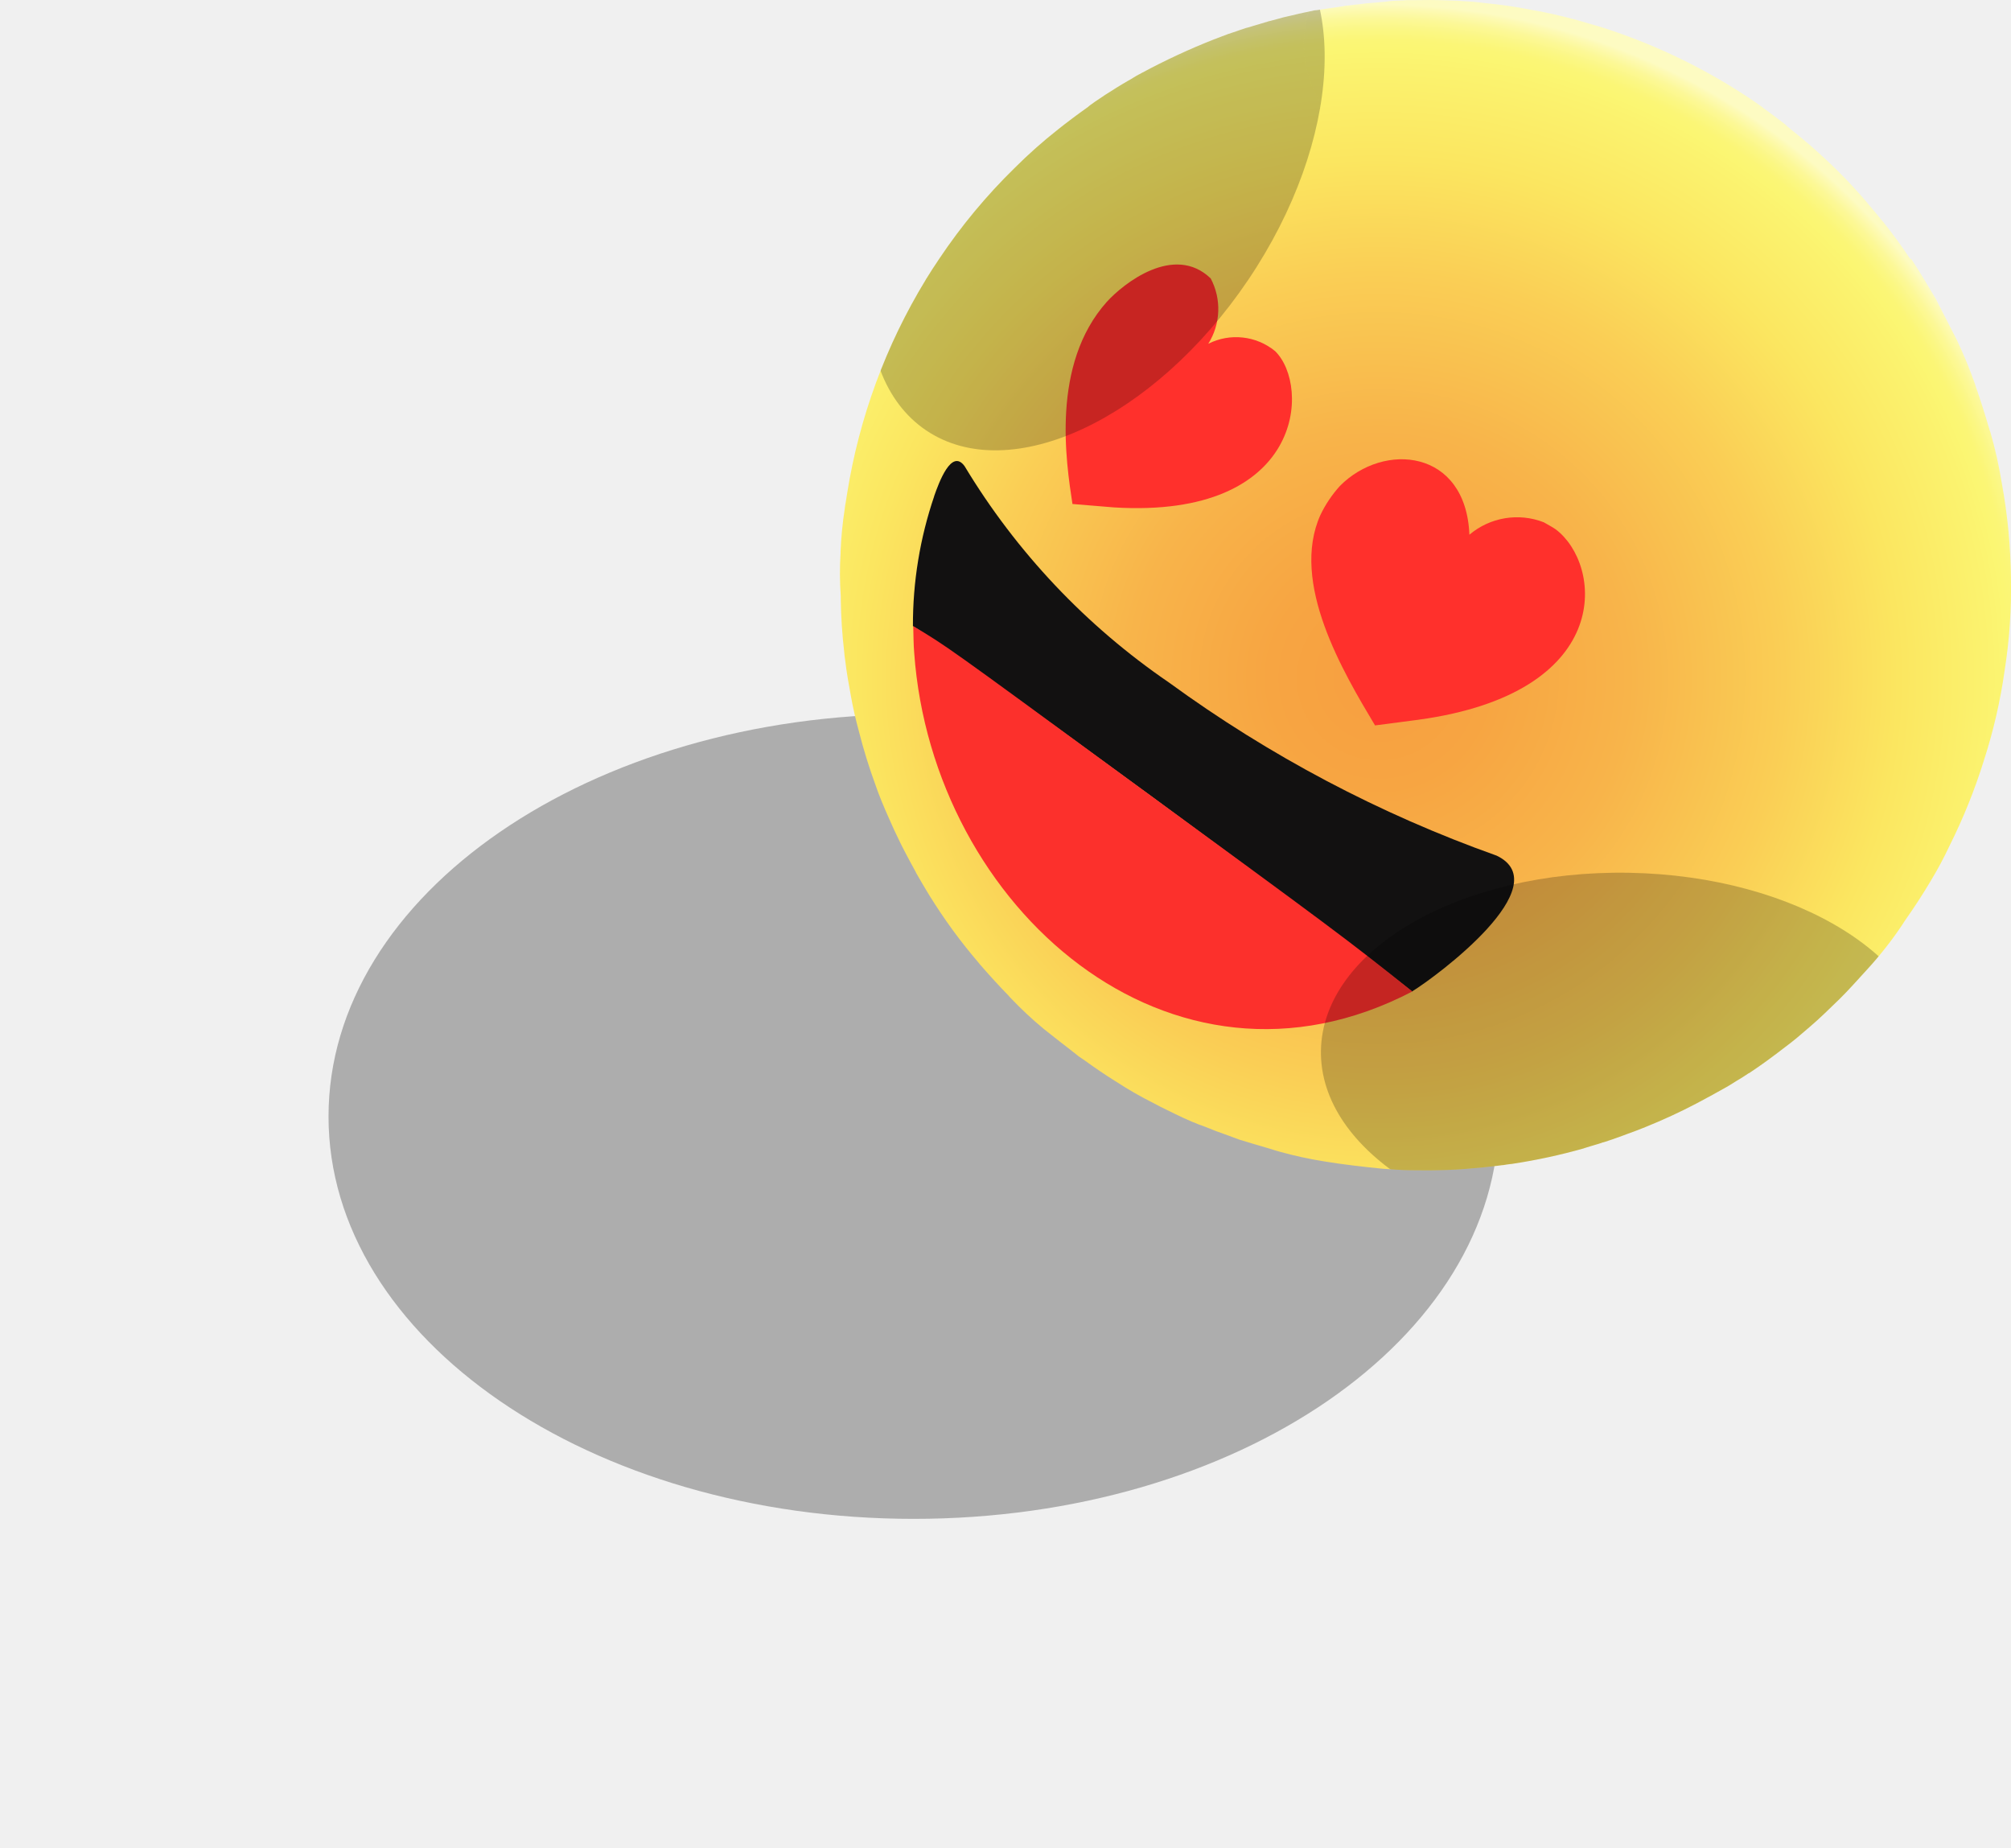
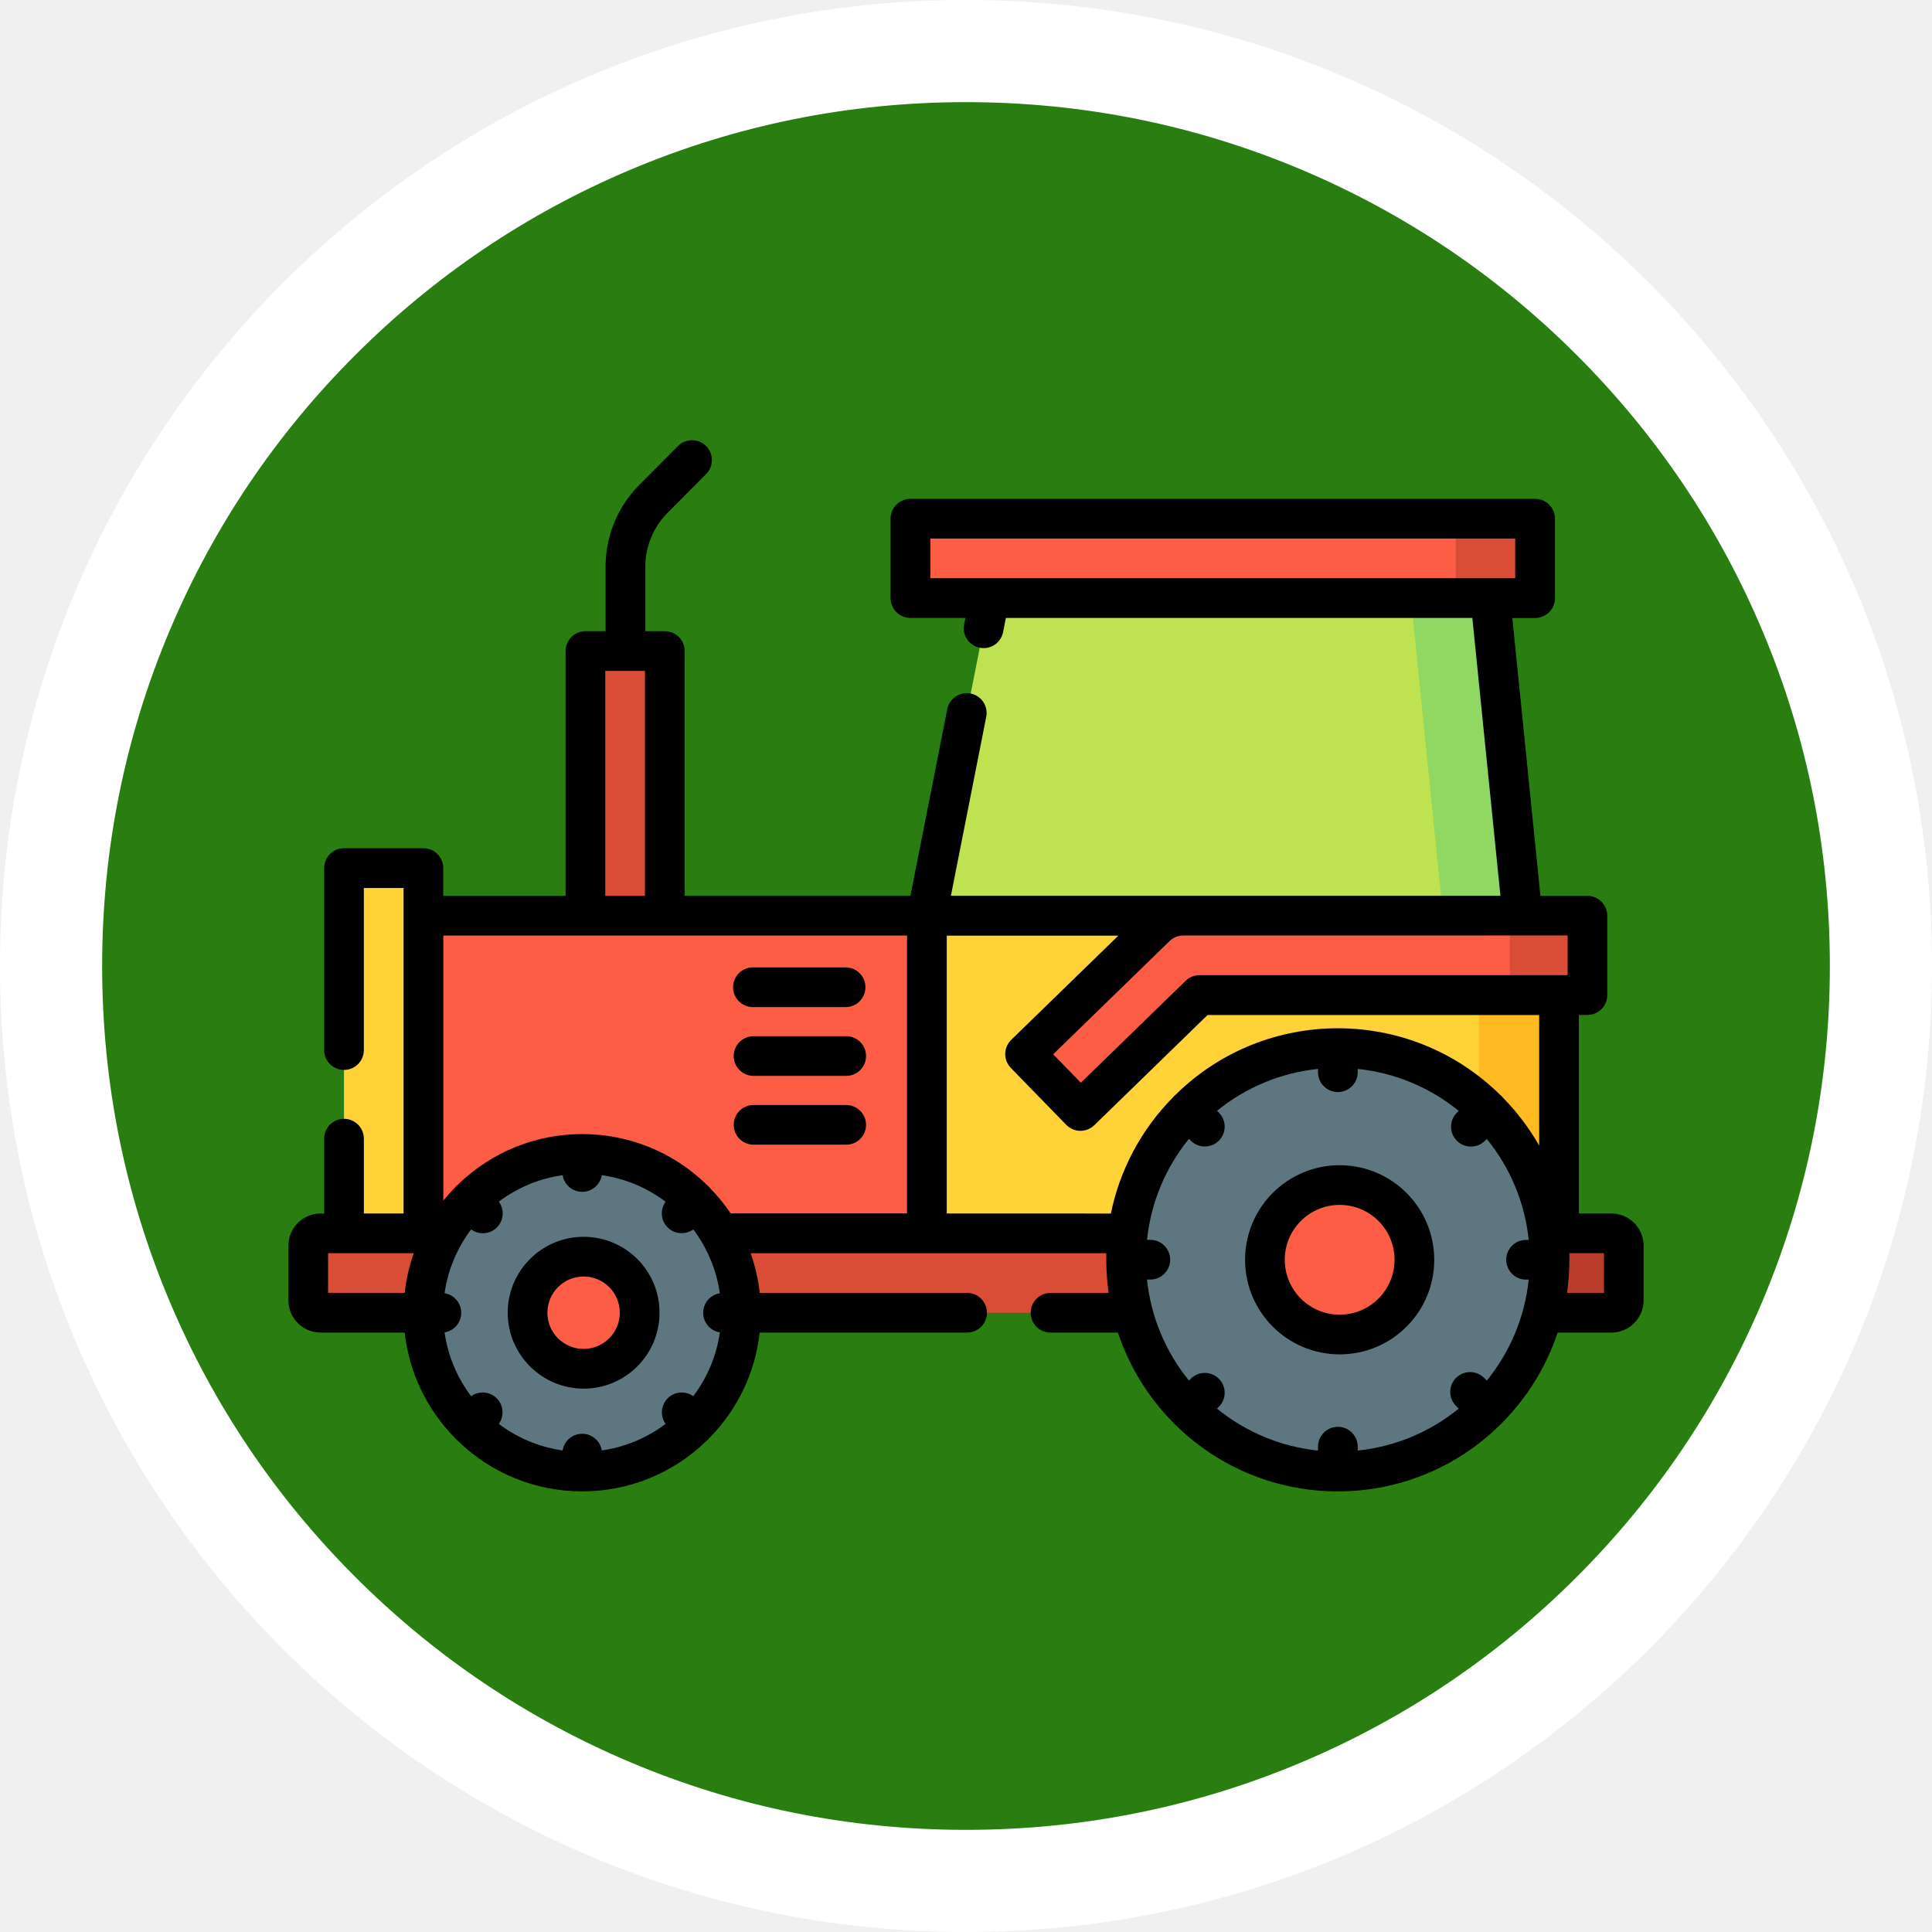
- <svg xmlns="http://www.w3.org/2000/svg" xmlns:xlink="http://www.w3.org/1999/xlink" width="82.478" height="75.758" viewBox="0 0 82.478 75.758">
-   <defs>
-     <radialGradient id="radial-gradient" cx="0.471" cy="0.58" r="0.575" gradientTransform="matrix(-0.999, -0.004, -0.004, 1, 0.933, 0.001)" gradientUnits="objectBoundingBox">
-       <stop offset="0" stop-color="#f79f40" />
-       <stop offset="0.163" stop-color="#f7a542" />
-       <stop offset="0.371" stop-color="#f8b44a" />
-       <stop offset="0.601" stop-color="#face55" />
-       <stop offset="0.771" stop-color="#fbe660" />
-       <stop offset="0.91" stop-color="#fbf36f" />
-       <stop offset="0.932" stop-color="#fbf672" />
-       <stop offset="0.947" stop-color="#fbf676" />
-       <stop offset="0.962" stop-color="#fbf783" />
-       <stop offset="0.978" stop-color="#fcf897" />
-       <stop offset="0.994" stop-color="#fdfab4" />
-       <stop offset="1" stop-color="#fdfbc2" />
-     </radialGradient>
-     <clipPath id="clip-path">
-       <path id="Trazado_116496" data-name="Trazado 116496" d="M52.65,29.84v-.06c0-.11-.03-.77-.15-1.75-.01-.09-.02-.17-.03-.26-.02-.12-.04-.25-.06-.38a23.894,23.894,0,0,0-3.15-8.77c0-.01-.01-.01-.01-.02-.17-.29-.35-.57-.54-.85h0a23.353,23.353,0,0,0-3.06-3.74,20.449,20.449,0,0,0-1.77-1.6c-.39-.32-.78-.62-1.19-.91a.265.265,0,0,1-.06-.05l-.05-.04-.21-.15c-.26-.18-.55-.37-.86-.57h0c-.01-.01-.02-.01-.03-.02-.15-.09-.3-.19-.47-.28-.07-.04-.15-.09-.22-.13s-.12-.07-.19-.11a1.092,1.092,0,0,0-.15-.08,25.413,25.413,0,0,0-2.93-1.4c-.26-.11-.47-.18-.58-.23l-.18-.07-.18-.07c-.01,0-.02-.01-.03-.01l-.04-.01-.3-.1-.04-.01c-.01,0-.03-.01-.04-.01l-.2-.07a2.759,2.759,0,0,0-.27-.08l-.23-.07c-.04-.01-.09-.03-.13-.04-.01,0-.03-.01-.04-.01s-.03-.01-.05-.01a.636.636,0,0,1-.07-.02l-.26-.07-.22-.06c-.07-.02-.14-.03-.21-.05h-.01l-.13-.03-.25-.06-.18-.04a2.049,2.049,0,0,0-.24-.05c-.01,0-.03-.01-.04-.01-.06-.01-.12-.03-.18-.04l-.11-.02-.13-.03h-.02l-.04-.01c-.02,0-.05-.01-.07-.01a1.766,1.766,0,0,1-.2-.04.6.6,0,0,0-.12-.02h0a2.068,2.068,0,0,1-.22-.04l-.19-.03c-.03-.01-.07-.01-.11-.02a.985.985,0,0,0-.17-.02,1,1,0,0,0-.16-.02l-.27-.03-.25-.03c-.03,0-.05-.01-.08-.01h-.02a1.641,1.641,0,0,0-.23-.02l-.34-.03c-.08-.01-.16-.01-.23-.02-.09-.01-.17-.01-.26-.02s-.18-.01-.27-.02A.97.97,0,0,1,29.76,7h-.37c-.48-.01-.96-.01-1.45,0-.11,0-.21,0-.31.01s-.22.01-.32.02c-.07,0-.13.01-.19.01-.16.01-.31.02-.46.04-.05,0-.11.01-.16.01-.22.02-.43.04-.64.07-.1.01-.2.02-.3.04h-.01c-.02,0-.04.01-.06.01q-.24.03-.45.06c-.11.02-.23.04-.34.05-.26.04-.47.08-.61.11-.7.14-1.38.3-2.06.5-.41.11-.77.22-1.21.38a24.021,24.021,0,0,0-5.31,2.61h0c-.17.11-.33.22-.49.33a.265.265,0,0,0-.06.05c-.28.2-.56.4-.84.61a.423.423,0,0,1-.07.05l-.02.02-.02.02c-.01.01-.02.02-.03.02s-.02.01-.03.02c-.08.06-.15.12-.23.18-.15.12-.3.24-.44.36-.08.07-.16.13-.24.2-.16.14-.32.27-.46.4l-.02.02-.02.02c-.03.03-.07.06-.1.09-.75.69-1.21,1.19-1.24,1.22-.23.25-.46.51-.69.77-.16.19-.33.38-.5.59-.01.01-.02.03-.04.04l-.03.03c-.34.42-.69.89-1.08,1.46l-.01.01-.01.01c-.01.01-.01.02-.02.02-.18.26-.36.55-.54.86-.16.26-.32.52-.46.75l-.46.88c-.15.29-.29.56-.42.82a16.758,16.758,0,0,0-.76,1.82h0v.01c-.22.6-.42,1.23-.6,1.84l-.01.02a.037.037,0,0,1-.01.03,17.968,17.968,0,0,0-.5,2.13,23.506,23.506,0,0,0-.17,7.66,22.794,22.794,0,0,0,.82,3.68,23.944,23.944,0,0,0,1.38,3.51,15.311,15.311,0,0,0,.75,1.42c.32.56.68,1.11,1.06,1.66.04.07.09.13.13.2a16,16,0,0,0,1.39,1.8c.34.37.78.88,1.14,1.24s.83.82,1.22,1.15h0c.42.37.6.53.99.83q.72.585,1.47,1.08h.01c.16.11.32.22.49.32.19.12.38.24.55.34.09.05.22.13.36.21a.573.573,0,0,1,.07.04c.15.09.33.18.52.29.04.02.09.05.13.07a22.789,22.789,0,0,0,2.12,1c.18.07.42.17.7.28l.24.09.42.15.3.1.11.03c.01,0,.01,0,.02.01l.16.05a2.759,2.759,0,0,0,.27.08l.26.08c.01,0,.02,0,.02.01a22.1,22.1,0,0,0,2.96.66l.09.01c.08.01.17.03.27.04h.03l.23.03.53.06c.24.03.56.05.79.07s.49.03.74.04h.02c.13.01.25.01.37.01.33.01.77,0,1.1.01s.79-.03,1.13-.05c.72-.06,1.68-.17,2.39-.28a18.747,18.747,0,0,0,1.84-.38c.14-.04.28-.08.43-.12.43-.12.87-.25,1.24-.36l.43-.16c.35-.12.69-.25,1.03-.38l.17-.06c.4-.15.89-.38,1.32-.59.19-.09.37-.18.55-.28a15.71,15.71,0,0,0,1.56-.88c.02-.01.03-.02.05-.03.41-.26.82-.52,1.22-.81.09-.06.18-.12.26-.17l.44-.34c.12-.09.23-.18.35-.27l.66-.52a14.289,14.289,0,0,0,1.37-1.26l.03-.03.07-.07c.35-.35.74-.77,1.2-1.29a.138.138,0,0,0,.03-.04h0a20.958,20.958,0,0,0,2.02-2.71c.01-.01.01-.02.02-.03.19-.3.38-.61.57-.95v-.01h0c.08-.14.16-.29.24-.44.11-.2.22-.41.31-.59l.09-.18c.16-.32.31-.65.47-.99.21-.47.41-.94.56-1.36h0c.26-.7.5-1.44.71-2.23.13-.48.25-.96.33-1.41.1-.48.18-.98.25-1.5.02-.12.03-.23.05-.34.08-.69.14-1.41.16-2.14v-.13C52.68,31.04,52.68,30.45,52.65,29.84Z" transform="translate(-4.654 -6.992)" />
-     </clipPath>
-     <linearGradient id="linear-gradient" x1="-0.166" y1="-323.933" x2="-1.166" y2="-323.933" gradientUnits="objectBoundingBox">
-       <stop offset="0" stop-color="#19b79c" />
-       <stop offset="0.405" stop-color="#1dbb9e" />
-       <stop offset="0.825" stop-color="#2ac8a3" />
-       <stop offset="0.997" stop-color="#31cfa6" />
-     </linearGradient>
-     <linearGradient id="linear-gradient-2" x1="-2.106" y1="-363.238" x2="-3.08" y2="-363.238" xlink:href="#linear-gradient" />
-     <clipPath id="clip-path-2">
-       <path id="Trazado_116504" data-name="Trazado 116504" d="M4.652,29.65v-.06a15.757,15.757,0,0,1,.17-1.74,2.335,2.335,0,0,1,.04-.26c.02-.12.04-.25.06-.38a24.088,24.088,0,0,1,3.22-8.75c0-.01.01-.01.01-.02.18-.29.36-.57.55-.85h0a23.39,23.39,0,0,1,3.09-3.72,20.134,20.134,0,0,1,1.78-1.58q.585-.465,1.2-.9a.265.265,0,0,0,.06-.05l.05-.04.21-.15c.26-.18.55-.37.86-.56h0c.01-.01.02-.01.03-.02.15-.09.31-.19.47-.28a2.53,2.53,0,0,0,.22-.13c.06-.04.12-.07.19-.11.05-.03.1-.05.15-.08a27.308,27.308,0,0,1,2.95-1.37c.26-.1.47-.18.58-.22l.18-.06.18-.06c.01,0,.02-.01.03-.01l.05-.02.3-.1.04-.01c.01,0,.03-.01.04-.01l.2-.06c.08-.02.19-.06.27-.08l.23-.07a.647.647,0,0,0,.13-.04c.01,0,.03-.01.04-.01s.03-.01.05-.01a.637.637,0,0,0,.07-.02l.26-.07.22-.06c.07-.02.14-.03.21-.05h.01l.13-.03c.08-.02.18-.04.25-.06l.18-.04c.08-.02.16-.03.24-.05.01,0,.03-.01.04-.01a1.163,1.163,0,0,0,.18-.04l.11-.01.13-.02h.02l.04-.01c.02,0,.05-.01.07-.01l.2-.03c.04-.01.09-.01.13-.02h0l.22-.03.19-.03a.516.516,0,0,0,.11-.02.985.985,0,0,1,.17-.02c.06-.01.11-.01.16-.02l.27-.03.25-.03c.03,0,.05-.01.08-.01h.02c.07-.01.15-.01.23-.02l.34-.03c.08-.01.16-.01.23-.02a1.569,1.569,0,0,1,.24-.03,2.437,2.437,0,0,1,.27-.01.86.86,0,0,1,.16-.01l.15-.01h.24c.49-.01.97-.01,1.45.01.11,0,.21.01.31.01s.22.01.32.02c.07,0,.13.01.19.01.16.01.31.02.46.04.05.01.11.01.16.02.22.02.43.05.64.07.1.01.2.03.3.04h.01c.02,0,.04.01.06.01.16.02.31.05.45.07l.34.06c.26.05.47.09.6.11.69.14,1.38.31,2.06.52.41.11.76.23,1.21.39a24.178,24.178,0,0,1,5.28,2.65h0c.16.11.33.22.49.34a.265.265,0,0,1,.06.05c.28.2.56.41.83.62a.424.424,0,0,0,.07.05l.02.02.02.02.03.03c.01.01.02.01.02.02.08.06.15.12.22.18.15.12.3.24.44.36.08.07.16.14.24.2.16.14.31.28.46.41l.02.02.02.02c.03.03.07.06.1.09.75.69,1.2,1.2,1.23,1.23.23.25.46.51.68.78.16.19.32.38.49.59.01.01.02.03.04.04l.02.03c.33.42.69.89,1.07,1.47l.04.01.01.01c.01.01.01.02.02.02.17.26.36.56.54.86.16.26.31.53.45.75l.45.88c.15.29.29.56.42.82a18.431,18.431,0,0,1,.75,1.83h0v.01c.21.6.41,1.23.59,1.85l.01.02a.037.037,0,0,0,.01.03,17.59,17.59,0,0,1,.48,2.14,22.71,22.71,0,0,1,.37,3.87,21.465,21.465,0,0,1-.26,3.8,21.96,21.96,0,0,1-.85,3.68,23.286,23.286,0,0,1-1.41,3.5,15.244,15.244,0,0,1-.76,1.42c-.33.56-.69,1.11-1.07,1.65-.04.07-.09.13-.13.2a15.2,15.2,0,0,1-1.41,1.79c-.34.37-.79.88-1.15,1.23s-.84.82-1.22,1.14h0c-.43.37-.6.52-1,.82-.49.38-.98.74-1.48,1.07H41.9c-.16.11-.32.21-.49.31-.19.12-.38.24-.55.33-.09.05-.22.12-.36.2a.574.574,0,0,0-.07.04c-.15.08-.33.18-.52.28-.04.02-.09.05-.13.07a23.108,23.108,0,0,1-2.12.98c-.18.07-.42.17-.71.27l-.24.09-.42.15-.3.1-.11.03c-.01,0-.01,0-.02.01l-.16.05c-.08.02-.19.06-.27.08l-.26.08c-.01,0-.02,0-.02.01a23.962,23.962,0,0,1-2.96.64l-.09.01c-.08.01-.17.02-.27.04H31.8l-.23.03-.53.06c-.24.02-.56.05-.79.07s-.49.03-.74.04h-.02c-.13,0-.25.01-.37.01-.33.01-.77,0-1.1,0s-.79-.04-1.13-.06c-.72-.07-1.68-.18-2.39-.3a16.281,16.281,0,0,1-1.84-.4c-.14-.04-.28-.08-.43-.13-.43-.12-.87-.26-1.24-.37l-.43-.16c-.35-.12-.69-.25-1.03-.39l-.17-.06c-.4-.15-.88-.38-1.32-.6-.19-.09-.37-.18-.55-.28a15.612,15.612,0,0,1-1.55-.89.219.219,0,0,0-.05-.03c-.41-.26-.81-.53-1.21-.82-.09-.06-.17-.12-.25-.17L14,49.97c-.12-.09-.23-.18-.35-.27l-.66-.52a15.233,15.233,0,0,1-1.36-1.27l-.03-.03-.06-.07c-.34-.35-.74-.78-1.19-1.3a.138.138,0,0,1-.03-.04h0a21.889,21.889,0,0,1-2-2.73c-.01-.01-.01-.02-.02-.03-.18-.3-.37-.61-.56-.95v-.01h0c-.08-.14-.16-.29-.24-.44-.11-.21-.22-.41-.31-.59l-.09-.18c-.16-.32-.31-.65-.46-.99-.21-.47-.41-.95-.55-1.36h0a22.441,22.441,0,0,1-.69-2.23c-.13-.48-.24-.96-.32-1.41-.09-.49-.18-.98-.24-1.5-.02-.12-.03-.23-.04-.34a21.166,21.166,0,0,1-.14-2.14v-.13A13.347,13.347,0,0,1,4.652,29.65Z" transform="translate(-4.627 -6.983)" fill="url(#radial-gradient)" />
-     </clipPath>
-   </defs>
-   <g id="Grupo_157926" data-name="Grupo 157926" transform="translate(13.474)">
-     <ellipse id="Elipse_4737" data-name="Elipse 4737" cx="24" cy="16.5" rx="24" ry="16.5" transform="translate(0 29.284)" fill="#0b0b0b" opacity="0.292" style="mix-blend-mode: multiply;isolation: isolate" />
-     <path id="Trazado_116493" data-name="Trazado 116493" d="M4.652,29.65v-.06a15.757,15.757,0,0,1,.17-1.74,2.335,2.335,0,0,1,.04-.26c.02-.12.04-.25.06-.38a24.088,24.088,0,0,1,3.22-8.75c0-.01.01-.01.01-.02.18-.29.36-.57.55-.85h0a23.39,23.39,0,0,1,3.09-3.72,20.134,20.134,0,0,1,1.78-1.58q.585-.465,1.2-.9a.265.265,0,0,0,.06-.05l.05-.04.21-.15c.26-.18.55-.37.86-.56h0c.01-.01.02-.01.03-.02.15-.09.31-.19.47-.28a2.53,2.53,0,0,0,.22-.13c.06-.04.12-.07.19-.11.05-.03.1-.05.15-.08a27.308,27.308,0,0,1,2.95-1.37c.26-.1.47-.18.58-.22l.18-.06.18-.06c.01,0,.02-.01.03-.01l.05-.02.3-.1.04-.01c.01,0,.03-.01.04-.01l.2-.06c.08-.02.19-.06.27-.08l.23-.07a.647.647,0,0,0,.13-.04c.01,0,.03-.01.04-.01s.03-.01.05-.01a.637.637,0,0,0,.07-.02l.26-.07.22-.06c.07-.02.14-.03.21-.05h.01l.13-.03c.08-.02.18-.04.25-.06l.18-.04c.08-.02.16-.03.24-.05.01,0,.03-.01.04-.01a1.163,1.163,0,0,0,.18-.04l.11-.01.13-.02h.02l.04-.01c.02,0,.05-.01.07-.01l.2-.03c.04-.01.09-.01.13-.02h0l.22-.03.19-.03a.516.516,0,0,0,.11-.02.985.985,0,0,1,.17-.02c.06-.01.11-.01.16-.02l.27-.03.25-.03c.03,0,.05-.01.08-.01h.02c.07-.01.15-.01.23-.02l.34-.03c.08-.01.16-.01.23-.02a1.569,1.569,0,0,1,.24-.03,2.437,2.437,0,0,1,.27-.01.86.86,0,0,1,.16-.01l.15-.01h.24c.49-.01.97-.01,1.45.01.11,0,.21.01.31.01s.22.01.32.02c.07,0,.13.01.19.01.16.01.31.02.46.04.05.01.11.01.16.02.22.02.43.05.64.07.1.01.2.03.3.04h.01c.02,0,.04.01.06.01.16.02.31.05.45.07l.34.06c.26.05.47.09.6.11.69.14,1.38.31,2.06.52.41.11.76.23,1.21.39a24.178,24.178,0,0,1,5.28,2.65h0c.16.11.33.22.49.34a.265.265,0,0,1,.06.05c.28.2.56.41.83.62a.424.424,0,0,0,.07.05l.02.02.02.02.03.03c.01.01.02.01.02.02.08.06.15.12.22.18.15.12.3.24.44.36.08.07.16.14.24.2.16.14.31.28.46.41l.02.02.02.02c.03.03.07.06.1.09.75.69,1.2,1.2,1.23,1.23.23.25.46.51.68.78.16.19.32.38.49.59.01.01.02.03.04.04l.02.03c.33.42.69.89,1.07,1.47l.04.01.01.01c.01.01.01.02.02.02.17.26.36.56.54.86.16.26.31.53.45.75l.45.88c.15.29.29.56.42.82a18.431,18.431,0,0,1,.75,1.83h0v.01c.21.6.41,1.23.59,1.85l.01.02a.037.037,0,0,0,.01.03,17.59,17.59,0,0,1,.48,2.14,22.71,22.71,0,0,1,.37,3.87,21.465,21.465,0,0,1-.26,3.8,21.96,21.96,0,0,1-.85,3.68,23.286,23.286,0,0,1-1.41,3.5,15.244,15.244,0,0,1-.76,1.42c-.33.56-.69,1.11-1.07,1.65-.04.07-.09.13-.13.2a15.2,15.2,0,0,1-1.41,1.79c-.34.37-.79.88-1.15,1.23s-.84.82-1.22,1.14h0c-.43.37-.6.52-1,.82-.49.38-.98.74-1.48,1.07H41.9c-.16.11-.32.21-.49.31-.19.12-.38.24-.55.33-.09.05-.22.12-.36.2a.574.574,0,0,0-.07.04c-.15.08-.33.18-.52.28-.04.02-.09.05-.13.07a23.108,23.108,0,0,1-2.12.98c-.18.07-.42.17-.71.27l-.24.09-.42.15-.3.1-.11.03c-.01,0-.01,0-.02.01l-.16.05c-.08.02-.19.06-.27.08l-.26.08c-.01,0-.02,0-.02.01a23.962,23.962,0,0,1-2.96.64l-.09.01c-.08.01-.17.02-.27.04H31.8l-.23.03-.53.06c-.24.02-.56.05-.79.07s-.49.03-.74.04h-.02c-.13,0-.25.01-.37.01-.33.01-.77,0-1.1,0s-.79-.04-1.13-.06c-.72-.07-1.68-.18-2.39-.3a16.281,16.281,0,0,1-1.84-.4c-.14-.04-.28-.08-.43-.13-.43-.12-.87-.26-1.24-.37l-.43-.16c-.35-.12-.69-.25-1.03-.39l-.17-.06c-.4-.15-.88-.38-1.32-.6-.19-.09-.37-.18-.55-.28a15.612,15.612,0,0,1-1.55-.89.219.219,0,0,0-.05-.03c-.41-.26-.81-.53-1.21-.82-.09-.06-.17-.12-.25-.17L14,49.97c-.12-.09-.23-.18-.35-.27l-.66-.52a15.233,15.233,0,0,1-1.36-1.27l-.03-.03-.06-.07c-.34-.35-.74-.78-1.19-1.3a.138.138,0,0,1-.03-.04h0a21.889,21.889,0,0,1-2-2.73c-.01-.01-.01-.02-.02-.03-.18-.3-.37-.61-.56-.95v-.01h0c-.08-.14-.16-.29-.24-.44-.11-.21-.22-.41-.31-.59l-.09-.18c-.16-.32-.31-.65-.46-.99-.21-.47-.41-.95-.55-1.36h0a22.441,22.441,0,0,1-.69-2.23c-.13-.48-.24-.96-.32-1.41-.09-.49-.18-.98-.24-1.5-.02-.12-.03-.23-.04-.34a21.166,21.166,0,0,1-.14-2.14v-.13A13.347,13.347,0,0,1,4.652,29.65Z" transform="translate(16.349 -6.983)" fill="url(#radial-gradient)" />
-     <g id="Grupo_86225" data-name="Grupo 86225" transform="translate(20.955 0.009)" clip-path="url(#clip-path)">
-       <path id="Trazado_116494" data-name="Trazado 116494" d="M50.67,21.64a4.37,4.37,0,0,1,.18-.46C50.8,21.33,50.74,21.48,50.67,21.64Z" transform="translate(-48.844 -6.992)" fill="url(#linear-gradient)" />
-       <path id="Trazado_116495" data-name="Trazado 116495" d="M4.7,34.92c.03-.14.05-.28.08-.41C4.75,34.65,4.73,34.79,4.7,34.92Z" transform="translate(43.196 -6.992)" fill="url(#linear-gradient-2)" />
+ <svg xmlns="http://www.w3.org/2000/svg" width="94.574" height="94.574" viewBox="0 0 94.574 94.574">
+   <g id="Grupo_1103989" data-name="Grupo 1103989" transform="translate(7169.638 12625.25)">
+     <g id="Grupo_1103758" data-name="Grupo 1103758" transform="translate(-8124.971 -12790.25)">
+       <g id="Trazado_874102" data-name="Trazado 874102" transform="translate(955.333 165)" fill="#2a7e11">
+         <path d="M 47.287 92.074 C 41.24 92.074 35.375 90.89 29.855 88.556 C 24.522 86.3 19.732 83.07 15.618 78.956 C 11.504 74.842 8.274 70.052 6.019 64.72 C 3.684 59.2 2.5 53.334 2.5 47.287 C 2.5 41.24 3.684 35.375 6.019 29.855 C 8.274 24.522 11.504 19.732 15.618 15.618 C 19.732 11.504 24.522 8.274 29.855 6.019 C 35.375 3.684 41.24 2.5 47.287 2.5 C 53.334 2.5 59.2 3.684 64.72 6.019 C 70.052 8.274 74.842 11.504 78.956 15.618 C 83.07 19.732 86.3 24.522 88.556 29.855 C 90.89 35.375 92.074 41.24 92.074 47.287 C 92.074 53.334 90.89 59.2 88.556 64.72 C 86.3 70.052 83.07 74.842 78.956 78.956 C 74.842 83.07 70.052 86.3 64.72 88.556 C 59.2 90.89 53.334 92.074 47.287 92.074 Z" stroke="none" />
+         <path d="M 47.287 5 C 41.576 5 36.039 6.117 30.829 8.321 C 25.794 10.451 21.271 13.5 17.386 17.386 C 13.5 21.271 10.451 25.794 8.321 30.829 C 6.117 36.039 5 41.576 5 47.287 C 5 52.998 6.117 58.535 8.321 63.746 C 10.451 68.781 13.5 73.303 17.386 77.189 C 21.271 81.074 25.794 84.124 30.829 86.253 C 36.039 88.457 41.576 89.574 47.287 89.574 C 52.998 89.574 58.535 88.457 63.746 86.253 C 68.781 84.124 73.303 81.074 77.189 77.189 C 81.074 73.303 84.124 68.781 86.253 63.746 C 88.457 58.535 89.574 52.998 89.574 47.287 C 89.574 41.576 88.457 36.039 86.253 30.829 C 84.124 25.794 81.074 21.271 77.189 17.386 C 73.303 13.5 68.781 10.451 63.746 8.321 C 58.535 6.117 52.998 5 47.287 5 M 47.287 -7.62939453125e-06 C 73.403 -7.62939453125e-06 94.574 21.171 94.574 47.287 C 94.574 73.403 73.403 94.574 47.287 94.574 C 21.171 94.574 -7.62939453125e-06 73.403 -7.62939453125e-06 47.287 C -7.62939453125e-06 21.171 21.171 -7.62939453125e-06 47.287 -7.62939453125e-06 Z" stroke="none" fill="#fff" />
+       </g>
    </g>
-     <path id="Trazado_116497" data-name="Trazado 116497" d="M25.873,27.33A16.375,16.375,0,0,0,25,32.66c2.26,1.39,16.97,12.2,20.47,14.98,1.03-.63,6.02-4.35,3.47-5.57a52.925,52.925,0,0,1-13.44-7.1,28.664,28.664,0,0,1-8.38-8.87c-.54-.75-1.06.69-1.25,1.23" transform="translate(-1.032 -6.983)" fill="#121111" />
-     <path id="Trazado_116499" data-name="Trazado 116499" d="M29.22,33.76c.75,10.43,10.52,19.05,20.43,13.88-2.65-2.12-3.33-2.62-11.66-8.71-7.45-5.46-7.45-5.46-8.81-6.27.01.33.01.77.04,1.1" transform="translate(-5.199 -6.983)" fill="#fc302c" />
-     <g id="Grupo_86231" data-name="Grupo 86231" transform="translate(40.307 18.833)">
-       <path id="Trazado_116501" data-name="Trazado 116501" d="M22.473,28.1c-1.25,2.78.93,6.44,2.24,8.63.65-.09,1.52-.19,2.17-.29,7.67-1.22,7.14-6.32,5.24-7.75-.14-.1-.34-.2-.49-.29a3.024,3.024,0,0,0-3.05.51c-.14-3.51-3.51-3.82-5.31-2a4.969,4.969,0,0,0-.8,1.19" transform="translate(-22.099 -25.816)" fill="#ff302c" />
-     </g>
-     <g id="Grupo_86232" data-name="Grupo 86232" transform="translate(30.232 10.846)">
-       <path id="Trazado_116503" data-name="Trazado 116503" d="M35.806,19.36c-2.3,2.57-1.67,6.58-1.41,8.29.51.04,1.19.1,1.7.14,7.78.48,8.08-4.98,6.61-6.41a2.529,2.529,0,0,0-2.74-.3,2.679,2.679,0,0,0,.1-2.68c-1.5-1.44-3.58.21-4.26.96" transform="translate(-34.117 -17.829)" fill="#ff302c" />
-     </g>
-     <g id="Enmascarar_grupo_59" data-name="Enmascarar grupo 59" transform="translate(20.976 0)" clip-path="url(#clip-path-2)">
-       <g id="Grupo_86233" data-name="Grupo 86233" transform="translate(-2.683 -7.272)" opacity="0.561" style="mix-blend-mode: multiply;isolation: isolate">
-         <g id="Grupo_86230" data-name="Grupo 86230" transform="translate(0)">
-           <ellipse id="Elipse_4734" data-name="Elipse 4734" cx="12.5" cy="7.5" rx="12.5" ry="7.5" transform="translate(21.707 1.557)" fill="#fff" opacity="0.743" />
-           <ellipse id="Elipse_4735" data-name="Elipse 4735" cx="12.5" cy="7.5" rx="12.5" ry="7.5" transform="translate(26.415 8.388) rotate(124)" opacity="0.387" />
-           <ellipse id="Elipse_4736" data-name="Elipse 4736" cx="12.5" cy="7.5" rx="12.5" ry="7.5" transform="matrix(-1, -0.017, 0.017, -1, 47.282, 58.274)" opacity="0.387" />
-         </g>
-       </g>
+     <g id="tractor" transform="translate(-7155.52 -12661.181)">
+       <rect id="Rectángulo_402133" data-name="Rectángulo 402133" width="30.578" height="3.887" transform="translate(30.448 61.321)" fill="#fc5d44" />
+       <rect id="Rectángulo_402134" data-name="Rectángulo 402134" width="3.887" height="3.887" transform="translate(57.139 61.321)" fill="#d94c36" />
+       <rect id="Rectángulo_402135" data-name="Rectángulo 402135" width="28.532" height="15.548" transform="translate(2.721 80.756)" fill="#fc5d44" />
+       <rect id="Rectángulo_402136" data-name="Rectángulo 402136" width="30.946" height="15.548" transform="translate(31.253 80.756)" fill="#ffd237" />
+       <rect id="Rectángulo_402137" data-name="Rectángulo 402137" width="3.919" height="15.548" transform="translate(58.28 80.756)" fill="#ffb922" />
+       <path id="Trazado_893262" data-name="Trazado 893262" d="M8.042,357h63.31a.641.641,0,0,1,.542.707v2.474a.641.641,0,0,1-.542.707H8.042a.641.641,0,0,1-.542-.707V357.7A.641.641,0,0,1,8.042,357Z" transform="translate(-6.528 -260.693)" fill="#d94c36" />
+       <path id="Trazado_893263" data-name="Trazado 893263" d="M474.2,357h-3.887a.641.641,0,0,1,.542.707v2.474a.641.641,0,0,1-.542.707H474.2a.641.641,0,0,0,.542-.707V357.7A.641.641,0,0,0,474.2,357Z" transform="translate(-409.378 -260.693)" fill="#ba3d2b" />
+       <path id="Trazado_893264" data-name="Trazado 893264" d="M270.366,132.545H241.214L244.283,117h24.512Z" transform="translate(-209.961 -51.789)" fill="#bfe250" />
+       <path id="Trazado_893265" data-name="Trazado 893265" d="M427.969,117h-3.887l1.572,15.548h3.887Z" transform="translate(-369.135 -51.789)" fill="#90d861" />
+       <rect id="Rectángulo_402138" data-name="Rectángulo 402138" width="3.887" height="12.957" transform="translate(14.54 67.799)" fill="#d94c36" />
+       <circle id="Elipse_11642" data-name="Elipse 11642" cx="7.774" cy="7.774" r="7.774" transform="translate(6.608 92.417)" fill="#5e7680" />
+       <path id="Trazado_893266" data-name="Trazado 893266" d="M93.094,371.309a2.744,2.744,0,1,1,2.744-2.744A2.747,2.747,0,0,1,93.094,371.309Z" transform="translate(-78.644 -268.375)" fill="#fc5d44" />
+       <circle id="Elipse_11643" data-name="Elipse 11643" cx="10.365" cy="10.365" r="10.365" transform="translate(41.003 87.234)" fill="#5e7680" />
+       <path id="Trazado_893267" data-name="Trazado 893267" d="M372.59,346.08a3.658,3.658,0,1,1,3.658-3.658A3.663,3.663,0,0,1,372.59,346.08Z" transform="translate(-321.131 -244.822)" fill="#fc5d44" />
+       <rect id="Rectángulo_402139" data-name="Rectángulo 402139" width="3.887" height="17.88" transform="translate(2.721 78.424)" fill="#ffd237" />
+       <path id="Trazado_893268" data-name="Trazado 893268" d="M281.027,246.553l-2.711-2.786,6.393-6.219a1.943,1.943,0,0,1,1.355-.551h19.78v3.887h-18.99Z" transform="translate(-242.256 -156.241)" fill="#fc5d44" />
+       <rect id="Rectángulo_402140" data-name="Rectángulo 402140" width="3.798" height="3.887" transform="translate(59.79 80.756)" fill="#d94c36" />
+       <path id="Trazado_893269" data-name="Trazado 893269" d="M64.823,95.332H63.17V85.614h.418a.972.972,0,0,0,.972-.972V80.756a.972.972,0,0,0-.972-.972h-2.3l-1.375-13.6h1.117A.972.972,0,0,0,62,65.208V61.321a.972.972,0,0,0-.972-.972H30.448a.972.972,0,0,0-.972.972v3.887a.972.972,0,0,0,.972.972H33.14l-.066.333a.972.972,0,0,0,1.907.376l.14-.71H57.955l1.375,13.6h-26.9l1.732-8.775a.972.972,0,0,0-1.907-.376l-1.806,9.152H19.4V67.8a.972.972,0,0,0-.972-.972h-.957V63.685a3.74,3.74,0,0,1,1.093-2.654l1.864-1.875a.972.972,0,1,0-1.378-1.37L17.184,59.66a5.672,5.672,0,0,0-1.658,4.025v3.143H14.54a.972.972,0,0,0-.972.972V79.784H7.58v-1.36a.972.972,0,0,0-.972-.972H2.721a.972.972,0,0,0-.972.972v8.94a.972.972,0,0,0,1.943,0V79.4H5.636V95.332H3.693V91.639a.972.972,0,0,0-1.943,0v3.693H1.515A1.585,1.585,0,0,0,0,97.01v2.475a1.585,1.585,0,0,0,1.515,1.678H5.691a8.72,8.72,0,0,0,2.432,5.129.906.906,0,0,0,.158.158,8.724,8.724,0,0,0,12.2,0,.906.906,0,0,0,.158-.158,8.72,8.72,0,0,0,2.432-5.129H33.191a.972.972,0,1,0,0-1.943H23.072a8.675,8.675,0,0,0-.446-1.943h17.41c0,.108,0,.216,0,.324a11.377,11.377,0,0,0,.116,1.62H37.337a.972.972,0,1,0,0,1.943h3.269a11.355,11.355,0,0,0,2.673,4.371.966.966,0,0,0,.073.082.986.986,0,0,0,.082.073,11.316,11.316,0,0,0,15.868,0,1.019,1.019,0,0,0,.083-.073.956.956,0,0,0,.073-.083,11.355,11.355,0,0,0,2.673-4.371h2.692a1.585,1.585,0,0,0,1.515-1.678V97.01A1.585,1.585,0,0,0,64.823,95.332Zm-33.4-31.1h0V62.292H60.054v1.943H31.42Zm27.239,39.279-.11-.11a.972.972,0,1,0-1.374,1.374l.11.11a9.349,9.349,0,0,1-4.944,2.053v-.161a.972.972,0,1,0-1.943,0v.161a9.35,9.35,0,0,1-4.944-2.053l.11-.11a.972.972,0,0,0-1.374-1.374l-.11.11a9.35,9.35,0,0,1-2.053-4.944h.161a.972.972,0,1,0,0-1.944h-.161a9.35,9.35,0,0,1,2.053-4.944l.11.11a.972.972,0,0,0,1.374-1.374l-.11-.11A9.349,9.349,0,0,1,50.4,88.256v.161a.972.972,0,0,0,1.944,0v-.161a9.348,9.348,0,0,1,4.944,2.053l-.11.11a.972.972,0,0,0,1.374,1.374l.11-.11a9.35,9.35,0,0,1,2.053,4.944h-.161a.972.972,0,0,0,0,1.943h.161A9.353,9.353,0,0,1,58.659,103.515Zm3.958-21.788h0v1.943H44.6a.971.971,0,0,0-.678.275l-5.13,4.991-1.355-1.393L43.131,82a.967.967,0,0,1,.678-.275ZM15.511,68.771h1.943V79.784H15.511ZM13.423,93.457a.971.971,0,0,0,1.917,0,6.767,6.767,0,0,1,3.124,1.3.97.97,0,0,0,1.355,1.355,6.769,6.769,0,0,1,1.3,3.124.971.971,0,0,0,0,1.917,6.769,6.769,0,0,1-1.3,3.124.971.971,0,0,0-1.355,1.355,6.767,6.767,0,0,1-3.124,1.3.971.971,0,0,0-1.917,0,6.767,6.767,0,0,1-3.124-1.3.971.971,0,0,0-1.355-1.355,6.769,6.769,0,0,1-1.3-3.124.971.971,0,0,0,0-1.917,6.769,6.769,0,0,1,1.3-3.124A.971.971,0,0,0,10.3,94.753,6.767,6.767,0,0,1,13.423,93.457ZM1.943,97.275H6.138a8.675,8.675,0,0,0-.446,1.943H1.943Zm18.7-3.185a.907.907,0,0,0-.158-.158,8.725,8.725,0,0,0-12.2,0,.907.907,0,0,0-.158.158q-.286.293-.544.612V81.727h22.7v13.6H21.65A8.793,8.793,0,0,0,20.64,94.09Zm11.584,1.242v-13.6h8.4l-5.244,5.1a.972.972,0,0,0-.019,1.374l2.711,2.786a.972.972,0,0,0,1.374.019l5.544-5.393H61.227v6.391a11.4,11.4,0,0,0-1.768-2.34.979.979,0,0,0-.073-.083.953.953,0,0,0-.083-.073,11.316,11.316,0,0,0-15.868,0,.987.987,0,0,0-.082.073,1.006,1.006,0,0,0-.073.082,11.324,11.324,0,0,0-3.02,5.667Zm32.17,3.887H62.589a11.377,11.377,0,0,0,.116-1.62c0-.108,0-.216,0-.324h1.694Z" />
+       <path id="Trazado_893270" data-name="Trazado 893270" d="M173.507,256.5h-4.535a.972.972,0,0,0,0,1.944h4.535a.972.972,0,1,0,0-1.944Z" transform="translate(-146.233 -173.215)" />
+       <path id="Trazado_893271" data-name="Trazado 893271" d="M173.507,282.5h-4.535a.972.972,0,0,0,0,1.943h4.535a.972.972,0,1,0,0-1.943Z" transform="translate(-146.233 -195.846)" />
+       <path id="Trazado_893272" data-name="Trazado 893272" d="M173.507,308.5h-4.535a.972.972,0,0,0,0,1.943h4.535a.972.972,0,1,0,0-1.943Z" transform="translate(-146.233 -218.478)" />
+       <path id="Trazado_893273" data-name="Trazado 893273" d="M86.565,365.752a3.716,3.716,0,1,0-3.715-3.716A3.72,3.72,0,0,0,86.565,365.752Zm0-5.488a1.772,1.772,0,1,1-1.772,1.772A1.774,1.774,0,0,1,86.565,360.264Z" transform="translate(-72.115 -261.846)" />
+       <path id="Trazado_893274" data-name="Trazado 893274" d="M366.062,331.262a4.63,4.63,0,1,0,4.63,4.63A4.635,4.635,0,0,0,366.062,331.262Zm0,7.317a2.687,2.687,0,1,1,2.687-2.687A2.69,2.69,0,0,1,366.062,338.579Z" transform="translate(-314.602 -238.293)" />
    </g>
  </g>
</svg>
